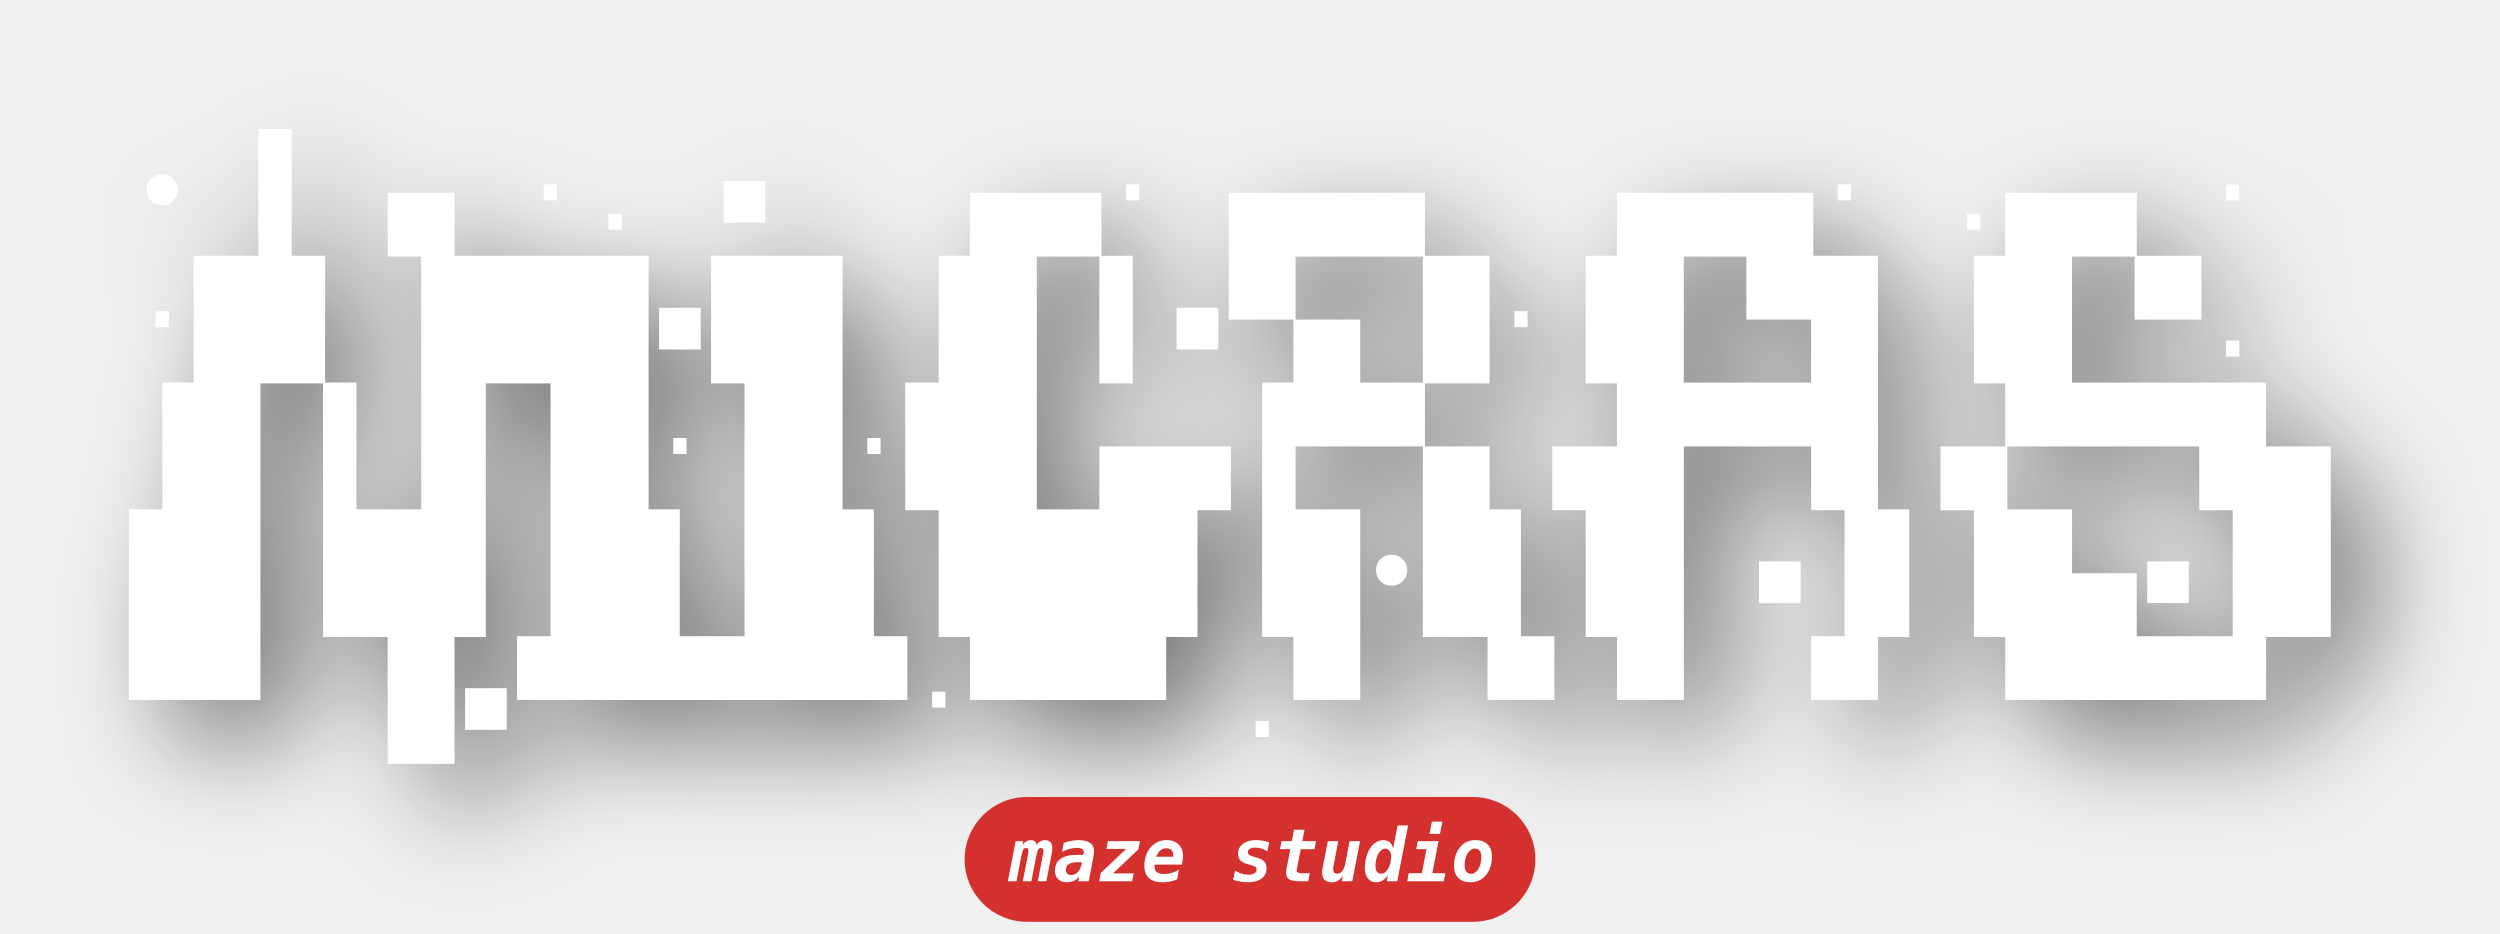
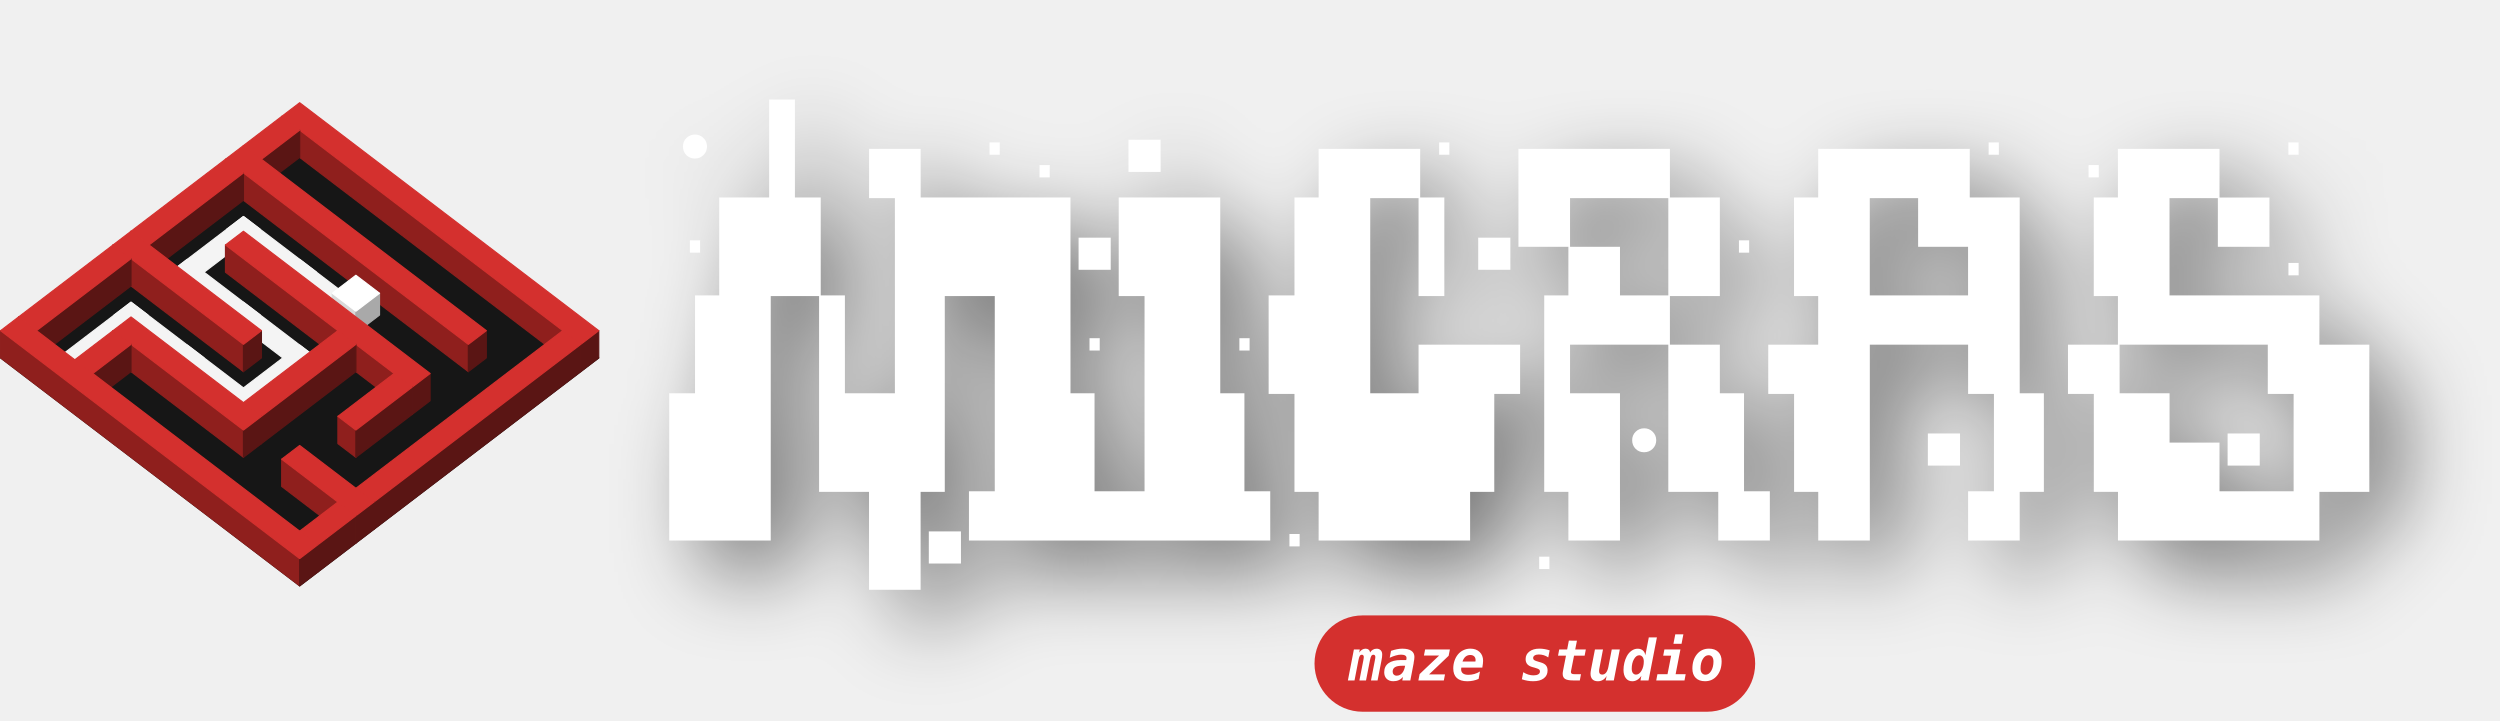
- <svg xmlns="http://www.w3.org/2000/svg" width="585.92" height="218.68" viewBox="0 0 585.92 218.68" role="img" aria-label="MICRAS maze studio">
-   <defs>
-     <filter style="color-interpolation-filters:sRGB" id="shadow" x="-0.059" y="-0.203" width="1.135" height="1.47">
-       <feFlood result="flood" in="SourceGraphic" flood-opacity="0.498" flood-color="rgb(0,0,0)" />
-       <feGaussianBlur result="blur" in="SourceGraphic" stdDeviation="8" />
-       <feOffset result="offset" in="blur" dx="6" dy="6" />
-       <feComposite result="comp1" operator="in" in="flood" in2="offset" />
-       <feComposite result="comp2" operator="over" in="SourceGraphic" in2="comp1" />
-     </filter>
-   </defs>
-   <path fill="#fff" filter="url(#shadow)" transform="matrix(1.574088 0 0 1.574088 -2.91001 -2.741305)" d="m 40.31,20.94 v 18.88 h -9.63 v 18.88 h -4.66 v 18.88 h -4.98 v 19.01 9.38 h 9.95 9.63 V 96.47 77.58 58.83 h 9.32 v 18.75 19.01 h 9.63 v 18.88 h 9.95 V 96.59 h 4.66 V 77.58 58.83 h 4.98 4.66 v 18.75 18.89 h -4.98 v 9.5 h 9.95 9.63 9.63 9.63 9.63 9.63 v -9.5 h -4.98 V 77.58 h -4.66 V 58.7 39.82 h -9.63 -9.95 v 19.01 h 4.98 V 77.71 96.47 h -4.66 -4.98 V 77.58 H 98.42 V 58.7 39.82 h -9.63 -9.63 -9.63 v -9.37 h -9.95 v 9.5 h 4.98 v 18.88 18.75 h -4.66 -4.98 V 58.7 h -4.66 V 39.82 h -4.98 V 20.94 Z m -14.3,6.75 c -0.65,0 -1.2,0.22 -1.65,0.67 -0.45,0.44 -0.67,0.99 -0.67,1.63 0,0.66 0.22,1.21 0.66,1.66 0.45,0.44 0.99,0.66 1.64,0.66 0.65,0 1.2,-0.22 1.66,-0.67 0.45,-0.45 0.68,-1 0.68,-1.65 0,-0.64 -0.23,-1.18 -0.68,-1.63 -0.45,-0.45 -0.99,-0.67 -1.64,-0.67 z m 83.59,1 v 6.2 h 6.2 v -6.2 z m -26.79,0.51 v 2.38 h 1.97 v -2.38 z m 86.7,0 v 2.38 h 1.97 v -2.38 z m 105.96,0 v 2.38 h 1.97 v -2.38 z m 57.8,0 v 2.38 h 1.97 v -2.38 z m -187,1.25 v 9.37 h -4.66 v 18.88 h -4.98 V 77.71 h 4.98 v 18.88 h 4.66 v 9.38 h 9.95 9.63 9.63 v -9.38 h 4.66 V 77.71 h 4.98 v -9.5 h -9.63 -9.95 v 9.37 h -9.32 V 58.7 39.95 h 9.32 v 18.88 h 4.97 V 39.82 h -4.66 v -9.37 h -9.63 z m 38.53,0 v 9.38 0.12 9.38 h 9.63 v 9.37 h -4.66 v 18.88 19.01 h 4.66 v 9.38 h 9.95 V 96.47 77.58 h -9.63 V 68.21 h 9.63 9.32 v 9.5 18.88 h 9.63 v 9.38 h 9.95 v -9.5 h -4.98 V 77.58 h -4.66 V 68.21 h -9.63 v -9.38 h 9.63 V 39.82 h -9.63 v -9.37 h -9.63 -9.63 z m 57.8,0 v 9.37 h -4.66 v 19.01 h 4.66 v 9.38 h -9.63 v 9.5 h 4.98 v 18.88 h 4.66 v 9.38 h 9.95 V 96.47 77.58 68.21 h 9.63 9.32 v 9.5 h 4.98 v 18.76 h -4.98 v 9.5 h 9.95 v -9.38 h 4.66 V 77.58 h -4.66 V 58.7 39.82 h -9.63 v -9.37 h -9.63 -9.63 z m 57.8,0 v 9.37 h -4.66 v 19.01 h 4.66 v 9.38 h -9.63 v 9.5 h 4.98 v 18.88 h 4.66 v 9.38 h 9.95 9.63 9.63 9.63 v -9.38 h 9.63 V 77.58 68.21 h -9.63 v -9.51 h -9.95 v 0.01 h -9.32 -9.63 V 39.95 h 9.32 v 9.38 h 9.95 v -9.5 h -9.63 v -9.38 h -9.63 z M 92.45,33.57 v 2.38 h 1.97 v -2.38 z m 202.29,0 v 2.38 h 1.97 v -2.38 z m -99.99,6.38 h 9.63 9.32 V 58.71 h -9.32 v -9.38 h -9.63 z m 57.8,0 h 9.32 v 9.38 h 9.63 v 9.38 h -9.32 -9.63 v -0.01 z M 99.98,47.57 v 6.2 h 6.2 v -6.2 z m 77.06,0 v 6.2 h 6.2 V 47.57 Z M 25.03,48.08 v 2.38 h 1.97 v -2.38 z m 202.29,0 v 2.38 h 1.97 v -2.38 z m 105.96,4.37 v 2.38 h 1.97 V 52.45 Z M 102.09,66.96 v 2.38 h 1.97 V 66.96 Z m 28.9,0 v 2.38 h 1.97 V 66.96 Z m 169.73,1.25 h 9.63 9.63 9.32 v 9.5 h 4.98 v 18.76 h -4.66 -9.63 V 87.09 h -9.63 v -9.51 h -9.63 z m -91.67,16.12 c -0.65,0 -1.2,0.22 -1.65,0.67 -0.45,0.44 -0.67,0.99 -0.67,1.63 -1e-5,0.66 0.22,1.21 0.66,1.66 0.45,0.44 0.99,0.66 1.64,0.66 0.65,0 1.2,-0.22 1.66,-0.67 0.45,-0.45 0.68,-1 0.68,-1.65 0,-0.64 -0.23,-1.18 -0.68,-1.63 -0.45,-0.45 -0.99,-0.67 -1.64,-0.67 z m 54.7,1 v 6.2 h 6.2 v -6.2 z m 57.8,0 v 6.2 h 6.2 v -6.2 z m -250.45,18.88 v 6.2 h 6.2 v -6.2 z m 69.54,0.51 v 2.38 h 1.97 v -2.38 z m 48.16,4.37 v 2.38 h 1.97 v -2.38 z" />
-   <rect fill="#d4302e" x="226.08" y="186.798" width="133.76" height="29.241" rx="14.62" />
-   <path fill="#fff" transform="matrix(0.86 0 0 0.86 227.888 163.536)" d="M 17.52,40.16 q 0.31,-0.62 0.94,-0.99 0.62,-0.37 1.37,-0.37 0.9,0 1.43,0.55 0.53,0.55 0.53,1.49 0,0.46 -0.06,0.94 -0.05,0.47 -0.2,1.2 L 20.16,50 h -2.33 l 1.36,-7.02 q 0.1,-0.5 0.14,-0.79 0.04,-0.3 0.04,-0.45 0,-0.39 -0.18,-0.6 -0.17,-0.21 -0.5,-0.21 -0.47,0 -0.75,0.44 -0.27,0.44 -0.49,1.6 L 16.08,50 h -2.34 l 1.38,-7.02 q 0.08,-0.41 0.12,-0.73 0.05,-0.32 0.05,-0.51 0,-0.39 -0.18,-0.6 -0.18,-0.21 -0.51,-0.21 -0.46,0 -0.73,0.43 -0.26,0.42 -0.49,1.61 L 12.02,50 H 9.68 L 11.8,39.06 h 2.08 l -0.21,1.13 q 0.4,-0.66 0.99,-1.03 0.6,-0.37 1.27,-0.37 0.67,0 1.09,0.37 0.43,0.36 0.51,0.99 z M 28.78,44.82 q -1.68,0 -2.49,0.51 -0.81,0.51 -0.81,1.57 0,0.62 0.39,1.02 0.4,0.4 1.02,0.4 1.15,0 1.93,-0.91 0.78,-0.91 1.06,-2.59 z M 32.92,43.76 31.72,50 h -2.84 l 0.24,-1.22 q -0.65,0.75 -1.5,1.13 -0.84,0.37 -1.91,0.37 -1.47,0 -2.34,-0.85 Q 22.5,48.57 22.5,47.12 q 0,-2.1 1.51,-3.2 1.52,-1.11 4.38,-1.11 h 1.88 l 0.08,-0.48 q 0.01,-0.06 0.01,-0.11 0.01,-0.06 0.01,-0.18 0,-0.56 -0.5,-0.85 -0.5,-0.29 -1.45,-0.29 -0.8,0 -1.82,0.28 -1.01,0.27 -2.16,0.82 l 0.46,-2.44 q 1.1,-0.38 2.08,-0.57 0.99,-0.2 1.88,-0.2 2.12,0 3.21,0.74 1.09,0.74 1.09,2.18 0,0.38 -0.07,0.9 -0.07,0.52 -0.2,1.14 z M 36.94,39.06 h 8.74 l -0.44,2.24 -6.9,6.56 h 5.62 L 43.54,50 H 34.56 L 35,47.76 l 6.9,-6.56 h -5.38 z M 55.82,49.46 q -0.93,0.41 -1.93,0.62 -1.01,0.21 -2.08,0.21 -2.42,0 -3.68,-1.15 -1.26,-1.16 -1.26,-3.39 0,-1.38 0.43,-2.67 0.43,-1.29 1.21,-2.24 0.82,-1 1.95,-1.52 1.13,-0.54 2.44,-0.54 2.04,0 3.27,1.17 1.23,1.17 1.23,3.11 0,0.44 -0.07,1.02 -0.06,0.58 -0.2,1.39 h -7.41 q -0.03,0.17 -0.05,0.31 -0.01,0.15 -0.02,0.29 0,0.97 0.65,1.46 0.65,0.49 1.93,0.49 1.05,0 2.11,-0.3 1.05,-0.3 1.96,-0.88 z m -1.14,-6.14 q 0.04,-0.14 0.05,-0.26 0.02,-0.14 0.02,-0.25 0,-0.83 -0.5,-1.31 -0.5,-0.48 -1.37,-0.48 -0.98,0 -1.67,0.58 -0.69,0.58 -1.08,1.73 z M 80.89,39.4 l -0.49,2.48 q -0.73,-0.52 -1.58,-0.78 -0.85,-0.26 -1.76,-0.26 -0.92,0 -1.46,0.34 -0.54,0.34 -0.54,0.92 0,0.44 0.35,0.71 0.36,0.26 1.62,0.62 l 0.72,0.21 q 1.25,0.36 1.83,1.04 0.58,0.68 0.58,1.8 0,1.78 -1.35,2.79 -1.34,1.01 -3.73,1.01 -1.02,0 -2.03,-0.18 -1.01,-0.17 -1.97,-0.51 l 0.5,-2.5 q 0.84,0.55 1.77,0.84 0.93,0.28 1.84,0.28 1.07,0 1.67,-0.36 0.61,-0.37 0.61,-1.03 0,-0.45 -0.3,-0.7 -0.29,-0.25 -1.59,-0.63 l -0.86,-0.23 q -1.19,-0.35 -1.75,-1.03 -0.56,-0.68 -0.56,-1.78 0,-1.64 1.33,-2.65 1.33,-1.02 3.54,-1.02 0.91,0 1.82,0.16 0.91,0.15 1.81,0.45 z M 90.53,35.96 89.92,39.06 h 3.74 l -0.42,2.2 h -3.74 l -1.02,5.18 q -0.04,0.2 -0.06,0.34 -0.02,0.15 -0.02,0.22 0,0.44 0.29,0.62 0.29,0.18 1.06,0.18 h 2.2 L 91.54,50 h -2.39 q -1.99,0 -2.83,-0.54 -0.83,-0.55 -0.83,-1.81 0,-0.21 0.04,-0.54 0.05,-0.33 0.14,-0.82 l 0.99,-5.04 H 83.85 L 84.27,39.06 h 2.8 l 0.6,-3.11 z M 95.49,46.18 96.88,39.06 h 2.84 l -1.28,6.68 q -0.05,0.26 -0.08,0.52 -0.02,0.25 -0.02,0.5 0,0.57 0.28,0.88 0.28,0.3 0.81,0.3 0.81,0 1.36,-0.68 0.56,-0.68 0.83,-2.03 l 1.19,-6.16 h 2.84 L 103.54,50 h -2.86 l 0.32,-1.62 q -0.43,0.88 -1.26,1.4 -0.83,0.51 -1.82,0.51 -1.26,0 -1.93,-0.68 -0.67,-0.69 -0.67,-1.98 0,-0.27 0.04,-0.62 0.04,-0.35 0.13,-0.81 z M 112.51,41.12 q -1.08,0 -1.87,1.39 -0.78,1.38 -0.78,3.35 0,0.99 0.4,1.53 0.41,0.55 1.12,0.55 1.11,0 1.92,-1.35 0.82,-1.36 0.82,-3.29 0,-1.02 -0.44,-1.59 -0.44,-0.59 -1.18,-0.59 z m 2.16,-0.02 1.22,-6.3 H 118.75 L 115.79,50 h -2.84 l 0.3,-1.62 q -0.64,0.94 -1.46,1.43 -0.8,0.48 -1.73,0.48 -1.43,0 -2.27,-1.07 -0.83,-1.07 -0.83,-2.93 0,-1.26 0.3,-2.51 0.3,-1.26 0.85,-2.3 0.67,-1.26 1.7,-1.97 1.03,-0.71 2.17,-0.71 1.09,0 1.81,0.62 0.72,0.62 0.87,1.7 z M 121.39,39.06 h 5.66 l -1.7,8.74 h 3.55 L 128.49,50 h -9.98 l 0.42,-2.2 h 3.56 l 1.28,-6.54 h -2.8 z m 3.84,-5.32 h 2.86 l -0.65,3.34 h -2.86 z M 138.71,43.32 q 0,-1.06 -0.46,-1.64 -0.45,-0.58 -1.28,-0.58 -1.2,0 -2.01,1.33 -0.81,1.33 -0.81,3.33 0,1.04 0.47,1.63 0.48,0.59 1.29,0.59 1.18,0 1.99,-1.33 0.81,-1.34 0.81,-3.33 z m -7.44,2.52 q 0,-3.14 1.62,-5.1 1.63,-1.96 4.24,-1.96 2.1,0 3.28,1.18 1.18,1.17 1.18,3.26 0,3.15 -1.63,5.11 -1.62,1.95 -4.23,1.95 -2.1,0 -3.28,-1.17 -1.18,-1.18 -1.18,-3.27 z" />
+ <svg xmlns="http://www.w3.org/2000/svg" width="758.84" height="218.68" viewBox="0 0 758.84 218.68" role="img" aria-label="MICRAS maze studio">
+   <svg x="0" y="31" width="181.92" height="147" viewBox="0 0 420.813 340.042">
+     <defs id="defs126" />
+     <g id="g120" transform="translate(-45.59349,-85.97753)">
+       <g transform="matrix(45.582,0,0,45.582,256,115.15)" id="g118">
+         <polygon fill="#161616" stroke="#161616" stroke-width="0.018" stroke-linejoin="round" points="0,6.811 -4.607,3.3 0,-0.211 4.607,3.3 " id="polygon2" />
+         <polygon fill="#f4f4f4" stroke="#f4f4f4" stroke-width="0.018" stroke-linejoin="round" points="-3.464,3.498 -3.724,3.3 -2.598,2.442 -2.338,2.64 " id="polygon4" />
+         <polygon fill="#f4f4f4" stroke="#f4f4f4" stroke-width="0.018" stroke-linejoin="round" points="-1.732,3.498 -2.858,2.64 -2.598,2.442 -1.472,3.3 " id="polygon6" />
+         <polygon fill="#f4f4f4" stroke="#f4f4f4" stroke-width="0.018" stroke-linejoin="round" points="-0.866,4.158 -1.992,3.3 -1.732,3.102 -0.606,3.96 " id="polygon8" />
+         <polygon fill="#f4f4f4" stroke="#f4f4f4" stroke-width="0.018" stroke-linejoin="round" points="-0.866,4.158 -1.126,3.96 0,3.102 0.26,3.3 " id="polygon10" />
+         <polygon fill="#f4f4f4" stroke="#f4f4f4" stroke-width="0.018" stroke-linejoin="round" points="0,3.498 -1.126,2.64 -0.866,2.442 0.26,3.3 " id="polygon12" />
+         <polygon fill="#f4f4f4" stroke="#f4f4f4" stroke-width="0.018" stroke-linejoin="round" points="-0.866,2.838 -1.992,1.98 -1.732,1.782 -0.606,2.64 " id="polygon14" />
+         <polygon fill="#f4f4f4" stroke="#f4f4f4" stroke-width="0.018" stroke-linejoin="round" points="-1.732,2.178 -1.992,1.98 -0.866,1.122 -0.606,1.32 " id="polygon16" />
+         <polygon fill="#f4f4f4" stroke="#f4f4f4" stroke-width="0.018" stroke-linejoin="round" points="0,2.178 -1.126,1.32 -0.866,1.122 0.26,1.98 " id="polygon18" />
+         <polygon fill="#f4f4f4" stroke="#f4f4f4" stroke-width="0.018" stroke-linejoin="round" points="0.866,2.838 -0.26,1.98 0,1.782 1.126,2.64 " id="polygon20" />
+         <polygon fill="#8f1f1d" stroke="#8f1f1d" stroke-width="0.018" stroke-linejoin="round" points="4.33,3.091 -0.277,-0.42 -0.277,0 4.33,3.511 " id="polygon22" />
+         <polygon fill="#5a1514" stroke="#5a1514" stroke-width="0.018" stroke-linejoin="round" points="4.33,3.091 4.607,2.88 4.607,3.3 4.33,3.511 " id="polygon24" />
+         <polygon fill="#d4302e" stroke="#d4302e" stroke-width="0.018" stroke-linejoin="round" points="4.33,3.091 -0.277,-0.42 0,-0.631 4.607,2.88 " id="polygon26" />
+         <polygon fill="#8f1f1d" stroke="#8f1f1d" stroke-width="0.018" stroke-linejoin="round" points="-0.589,0.24 -0.866,0.029 -0.866,0.449 -0.589,0.66 " id="polygon28" />
+         <polygon fill="#5a1514" stroke="#5a1514" stroke-width="0.018" stroke-linejoin="round" points="-0.589,0.24 0,-0.209 0,0.211 -0.589,0.66 " id="polygon30" />
+         <polygon fill="#d4302e" stroke="#d4302e" stroke-width="0.018" stroke-linejoin="round" points="-0.589,0.24 -0.866,0.029 -0.277,-0.42 0,-0.209 " id="polygon32" />
+         <polygon fill="#8f1f1d" stroke="#8f1f1d" stroke-width="0.018" stroke-linejoin="round" points="2.598,3.091 -1.143,0.24 -1.143,0.66 2.598,3.511 " id="polygon34" />
+         <polygon fill="#5a1514" stroke="#5a1514" stroke-width="0.018" stroke-linejoin="round" points="2.598,3.091 2.875,2.88 2.875,3.3 2.598,3.511 " id="polygon36" />
+         <polygon fill="#d4302e" stroke="#d4302e" stroke-width="0.018" stroke-linejoin="round" points="2.598,3.091 -1.143,0.24 -0.866,0.029 2.875,2.88 " id="polygon38" />
+         <polygon fill="#8f1f1d" stroke="#8f1f1d" stroke-width="0.018" stroke-linejoin="round" points="-2.321,1.56 -2.598,1.349 -2.598,1.769 -2.321,1.98 " id="polygon40" />
+         <polygon fill="#5a1514" stroke="#5a1514" stroke-width="0.018" stroke-linejoin="round" points="-2.321,1.56 -0.866,0.451 -0.866,0.871 -2.321,1.98 " id="polygon42" />
+         <polygon fill="#d4302e" stroke="#d4302e" stroke-width="0.018" stroke-linejoin="round" points="-2.321,1.56 -2.598,1.349 -1.143,0.24 -0.866,0.451 " id="polygon44" />
+         <polygon fill="#d9d9d9" stroke="#d9d9d9" stroke-width="0.018" stroke-linejoin="round" points="0.866,2.581 0.502,2.304 0.502,2.64 0.866,2.917 " id="polygon46" />
+         <polygon fill="#a9a9a9" stroke="#a9a9a9" stroke-width="0.018" stroke-linejoin="round" points="0.866,2.581 1.23,2.304 1.23,2.64 0.866,2.917 " id="polygon48" />
+         <polygon fill="#ffffff" stroke="#ffffff" stroke-width="0.018" stroke-linejoin="round" points="0.866,2.581 0.502,2.304 0.866,2.027 1.23,2.304 " id="polygon50" />
+         <polygon fill="#8f1f1d" stroke="#8f1f1d" stroke-width="0.018" stroke-linejoin="round" points="1.732,3.751 -1.143,1.56 -1.143,1.98 1.732,4.171 " id="polygon52" />
+         <polygon fill="#5a1514" stroke="#5a1514" stroke-width="0.018" stroke-linejoin="round" points="1.732,3.751 2.009,3.54 2.009,3.96 1.732,4.171 " id="polygon54" />
+         <polygon fill="#d4302e" stroke="#d4302e" stroke-width="0.018" stroke-linejoin="round" points="1.732,3.751 -1.143,1.56 -0.866,1.349 2.009,3.54 " id="polygon56" />
+         <polygon fill="#8f1f1d" stroke="#8f1f1d" stroke-width="0.018" stroke-linejoin="round" points="-0.866,3.091 -2.875,1.56 -2.875,1.98 -0.866,3.511 " id="polygon58" />
+         <polygon fill="#5a1514" stroke="#5a1514" stroke-width="0.018" stroke-linejoin="round" points="-0.866,3.091 -0.589,2.88 -0.589,3.3 -0.866,3.511 " id="polygon60" />
+         <polygon fill="#d4302e" stroke="#d4302e" stroke-width="0.018" stroke-linejoin="round" points="-0.866,3.091 -2.875,1.56 -2.598,1.349 -0.589,2.88 " id="polygon62" />
+         <polygon fill="#8f1f1d" stroke="#8f1f1d" stroke-width="0.018" stroke-linejoin="round" points="-4.053,2.88 -4.33,2.669 -4.33,3.089 -4.053,3.3 " id="polygon64" />
+         <polygon fill="#5a1514" stroke="#5a1514" stroke-width="0.018" stroke-linejoin="round" points="-4.053,2.88 -2.598,1.771 -2.598,2.191 -4.053,3.3 " id="polygon66" />
+         <polygon fill="#d4302e" stroke="#d4302e" stroke-width="0.018" stroke-linejoin="round" points="-4.053,2.88 -4.33,2.669 -2.875,1.56 -2.598,1.771 " id="polygon68" />
+         <polygon fill="#8f1f1d" stroke="#8f1f1d" stroke-width="0.018" stroke-linejoin="round" points="-0.589,4.2 -0.866,3.989 -0.866,4.409 -0.589,4.62 " id="polygon70" />
+         <polygon fill="#5a1514" stroke="#5a1514" stroke-width="0.018" stroke-linejoin="round" points="-0.589,4.2 0.866,3.091 0.866,3.511 -0.589,4.62 " id="polygon72" />
+         <polygon fill="#d4302e" stroke="#d4302e" stroke-width="0.018" stroke-linejoin="round" points="-0.589,4.2 -0.866,3.989 0.589,2.88 0.866,3.091 " id="polygon74" />
+         <polygon fill="#8f1f1d" stroke="#8f1f1d" stroke-width="0.018" stroke-linejoin="round" points="-0.866,4.411 -2.875,2.88 -2.875,3.3 -0.866,4.831 " id="polygon76" />
+         <polygon fill="#5a1514" stroke="#5a1514" stroke-width="0.018" stroke-linejoin="round" points="-0.866,4.411 -0.589,4.2 -0.589,4.62 -0.866,4.831 " id="polygon78" />
+         <polygon fill="#d4302e" stroke="#d4302e" stroke-width="0.018" stroke-linejoin="round" points="-0.866,4.411 -2.875,2.88 -2.598,2.669 -0.589,4.2 " id="polygon80" />
+         <polygon fill="#8f1f1d" stroke="#8f1f1d" stroke-width="0.018" stroke-linejoin="round" points="-3.187,3.54 -3.464,3.329 -3.464,3.749 -3.187,3.96 " id="polygon82" />
+         <polygon fill="#5a1514" stroke="#5a1514" stroke-width="0.018" stroke-linejoin="round" points="-3.187,3.54 -2.598,3.091 -2.598,3.511 -3.187,3.96 " id="polygon84" />
+         <polygon fill="#d4302e" stroke="#d4302e" stroke-width="0.018" stroke-linejoin="round" points="-3.187,3.54 -3.464,3.329 -2.875,2.88 -2.598,3.091 " id="polygon86" />
+         <polygon fill="#8f1f1d" stroke="#8f1f1d" stroke-width="0.018" stroke-linejoin="round" points="0.866,4.411 0.589,4.2 0.589,4.62 0.866,4.831 " id="polygon88" />
+         <polygon fill="#5a1514" stroke="#5a1514" stroke-width="0.018" stroke-linejoin="round" points="0.866,4.411 1.732,3.751 1.732,4.171 0.866,4.831 " id="polygon90" />
+         <polygon fill="#d4302e" stroke="#d4302e" stroke-width="0.018" stroke-linejoin="round" points="0.866,4.411 0.589,4.2 1.455,3.54 1.732,3.751 " id="polygon92" />
+         <polygon fill="#8f1f1d" stroke="#8f1f1d" stroke-width="0.018" stroke-linejoin="round" points="1.143,5.52 0.866,5.309 0.866,5.729 1.143,5.94 " id="polygon94" />
+         <polygon fill="#5a1514" stroke="#5a1514" stroke-width="0.018" stroke-linejoin="round" points="1.143,5.52 4.33,3.091 4.33,3.511 1.143,5.94 " id="polygon96" />
+         <polygon fill="#d4302e" stroke="#d4302e" stroke-width="0.018" stroke-linejoin="round" points="1.143,5.52 0.866,5.309 4.053,2.88 4.33,3.091 " id="polygon98" />
+         <polygon fill="#8f1f1d" stroke="#8f1f1d" stroke-width="0.018" stroke-linejoin="round" points="0.866,5.731 -0.277,4.86 -0.277,5.28 0.866,6.151 " id="polygon100" />
+         <polygon fill="#5a1514" stroke="#5a1514" stroke-width="0.018" stroke-linejoin="round" points="0.866,5.731 1.143,5.52 1.143,5.94 0.866,6.151 " id="polygon102" />
+         <polygon fill="#d4302e" stroke="#d4302e" stroke-width="0.018" stroke-linejoin="round" points="0.866,5.731 -0.277,4.86 0,4.649 1.143,5.52 " id="polygon104" />
+         <polygon fill="#8f1f1d" stroke="#8f1f1d" stroke-width="0.018" stroke-linejoin="round" points="0.277,6.18 0,5.969 0,6.389 0.277,6.6 " id="polygon106" />
+         <polygon fill="#5a1514" stroke="#5a1514" stroke-width="0.018" stroke-linejoin="round" points="0.277,6.18 0.866,5.731 0.866,6.151 0.277,6.6 " id="polygon108" />
+         <polygon fill="#d4302e" stroke="#d4302e" stroke-width="0.018" stroke-linejoin="round" points="0.277,6.18 0,5.969 0.589,5.52 0.866,5.731 " id="polygon110" />
+         <polygon fill="#8f1f1d" stroke="#8f1f1d" stroke-width="0.018" stroke-linejoin="round" points="0,6.391 -4.607,2.88 -4.607,3.3 0,6.811 " id="polygon112" />
+         <polygon fill="#5a1514" stroke="#5a1514" stroke-width="0.018" stroke-linejoin="round" points="0,6.391 0.277,6.18 0.277,6.6 0,6.811 " id="polygon114" />
+         <polygon fill="#d4302e" stroke="#d4302e" stroke-width="0.018" stroke-linejoin="round" points="0,6.391 -4.607,2.88 -4.33,2.669 0.277,6.18 " id="polygon116" />
+       </g>
+     </g>
+   </svg>
+   <svg x="172.92" y="0" width="585.92" height="218.68" viewBox="0 0 585.92 218.68">
+     <defs>
+       <filter style="color-interpolation-filters:sRGB" id="shadow" x="-0.059" y="-0.203" width="1.135" height="1.47">
+         <feFlood result="flood" in="SourceGraphic" flood-opacity="0.498" flood-color="rgb(0,0,0)" />
+         <feGaussianBlur result="blur" in="SourceGraphic" stdDeviation="8" />
+         <feOffset result="offset" in="blur" dx="6" dy="6" />
+         <feComposite result="comp1" operator="in" in="flood" in2="offset" />
+         <feComposite result="comp2" operator="over" in="SourceGraphic" in2="comp1" />
+       </filter>
+     </defs>
+     <path fill="#fff" filter="url(#shadow)" transform="matrix(1.574088 0 0 1.574088 -2.91001 -2.741305)" d="m 40.31,20.94 v 18.88 h -9.63 v 18.88 h -4.66 v 18.88 h -4.98 v 19.01 9.38 h 9.95 9.63 V 96.47 77.58 58.83 h 9.32 v 18.75 19.01 h 9.63 v 18.88 h 9.95 V 96.59 h 4.66 V 77.58 58.83 h 4.98 4.66 v 18.75 18.89 h -4.98 v 9.5 h 9.95 9.63 9.63 9.63 9.63 9.63 v -9.5 h -4.98 V 77.58 h -4.66 V 58.7 39.82 h -9.63 -9.95 v 19.01 h 4.98 V 77.71 96.47 h -4.66 -4.98 V 77.58 H 98.42 V 58.7 39.82 h -9.63 -9.63 -9.63 v -9.37 h -9.95 v 9.5 h 4.98 v 18.88 18.75 h -4.66 -4.98 V 58.7 h -4.66 V 39.82 h -4.98 V 20.94 Z m -14.3,6.75 c -0.65,0 -1.2,0.22 -1.65,0.67 -0.45,0.44 -0.67,0.99 -0.67,1.63 0,0.66 0.22,1.21 0.66,1.66 0.45,0.44 0.99,0.66 1.64,0.66 0.65,0 1.2,-0.22 1.66,-0.67 0.45,-0.45 0.68,-1 0.68,-1.65 0,-0.64 -0.23,-1.18 -0.68,-1.63 -0.45,-0.45 -0.99,-0.67 -1.64,-0.67 z m 83.59,1 v 6.2 h 6.2 v -6.2 z m -26.79,0.51 v 2.38 h 1.97 v -2.38 z m 86.7,0 v 2.38 h 1.97 v -2.38 z m 105.96,0 v 2.38 h 1.97 v -2.38 z m 57.8,0 v 2.38 h 1.97 v -2.38 z m -187,1.25 v 9.37 h -4.66 v 18.88 h -4.98 V 77.71 h 4.98 v 18.88 h 4.66 v 9.38 h 9.95 9.63 9.63 v -9.38 h 4.66 V 77.71 h 4.98 v -9.5 h -9.63 -9.95 v 9.37 h -9.32 V 58.7 39.95 h 9.32 v 18.88 h 4.97 V 39.82 h -4.66 v -9.37 h -9.63 z m 38.53,0 v 9.38 0.12 9.38 h 9.63 v 9.37 h -4.66 v 18.88 19.01 h 4.66 v 9.38 h 9.95 V 96.47 77.58 h -9.63 V 68.21 h 9.63 9.32 v 9.5 18.88 h 9.63 v 9.38 h 9.95 v -9.5 h -4.98 V 77.58 h -4.66 V 68.21 h -9.63 v -9.38 h 9.63 V 39.82 h -9.63 v -9.37 h -9.63 -9.63 z m 57.8,0 v 9.37 h -4.66 v 19.01 h 4.66 v 9.38 h -9.63 v 9.5 h 4.98 v 18.88 h 4.66 v 9.38 h 9.95 V 96.47 77.58 68.21 h 9.63 9.32 v 9.5 h 4.98 v 18.76 h -4.98 v 9.5 h 9.95 v -9.38 h 4.66 V 77.58 h -4.66 V 58.7 39.82 h -9.63 v -9.37 h -9.63 -9.63 z m 57.8,0 v 9.37 h -4.66 v 19.01 h 4.66 v 9.38 h -9.63 v 9.5 h 4.98 v 18.88 h 4.66 v 9.38 h 9.95 9.63 9.63 9.63 v -9.38 h 9.63 V 77.58 68.21 h -9.63 v -9.51 h -9.95 v 0.01 h -9.32 -9.63 V 39.95 h 9.32 v 9.38 h 9.95 v -9.5 h -9.63 v -9.38 h -9.63 z M 92.45,33.57 v 2.38 h 1.97 v -2.38 z m 202.29,0 v 2.38 h 1.97 v -2.38 z m -99.99,6.38 h 9.63 9.32 V 58.71 h -9.32 v -9.38 h -9.63 z m 57.8,0 h 9.32 v 9.38 h 9.63 v 9.38 h -9.32 -9.63 v -0.01 z M 99.98,47.57 v 6.2 h 6.2 v -6.2 z m 77.06,0 v 6.2 h 6.2 V 47.57 Z M 25.03,48.08 v 2.38 h 1.97 v -2.38 z m 202.29,0 v 2.38 h 1.97 v -2.38 z m 105.96,4.37 v 2.38 h 1.97 V 52.45 Z M 102.09,66.96 v 2.38 h 1.97 V 66.96 Z m 28.9,0 v 2.38 h 1.97 V 66.96 Z m 169.73,1.25 h 9.63 9.63 9.32 v 9.5 h 4.98 v 18.76 h -4.66 -9.63 V 87.09 h -9.63 v -9.51 h -9.63 z m -91.67,16.12 c -0.65,0 -1.2,0.22 -1.65,0.67 -0.45,0.44 -0.67,0.99 -0.67,1.63 -1e-5,0.66 0.22,1.21 0.66,1.66 0.45,0.44 0.99,0.66 1.64,0.66 0.65,0 1.2,-0.22 1.66,-0.67 0.45,-0.45 0.68,-1 0.68,-1.65 0,-0.64 -0.23,-1.18 -0.68,-1.63 -0.45,-0.45 -0.99,-0.67 -1.64,-0.67 z m 54.7,1 v 6.2 h 6.2 v -6.2 z m 57.8,0 v 6.2 h 6.2 v -6.2 z m -250.45,18.88 v 6.2 h 6.2 v -6.2 z m 69.54,0.51 v 2.38 h 1.97 v -2.38 z m 48.16,4.37 v 2.38 h 1.97 v -2.38 z" />
+     <rect fill="#d4302e" x="226.08" y="186.798" width="133.76" height="29.241" rx="14.62" />
+     <path fill="#fff" transform="matrix(0.86 0 0 0.86 227.888 163.536)" d="M 17.52,40.16 q 0.31,-0.62 0.94,-0.99 0.62,-0.37 1.37,-0.37 0.9,0 1.43,0.55 0.53,0.55 0.53,1.49 0,0.46 -0.06,0.94 -0.05,0.47 -0.2,1.2 L 20.16,50 h -2.33 l 1.36,-7.02 q 0.1,-0.5 0.14,-0.79 0.04,-0.3 0.04,-0.45 0,-0.39 -0.18,-0.6 -0.17,-0.21 -0.5,-0.21 -0.47,0 -0.75,0.44 -0.27,0.44 -0.49,1.6 L 16.08,50 h -2.34 l 1.38,-7.02 q 0.08,-0.41 0.12,-0.73 0.05,-0.32 0.05,-0.51 0,-0.39 -0.18,-0.6 -0.18,-0.21 -0.51,-0.21 -0.46,0 -0.73,0.43 -0.26,0.42 -0.49,1.61 L 12.02,50 H 9.68 L 11.8,39.06 h 2.08 l -0.21,1.13 q 0.4,-0.66 0.99,-1.03 0.6,-0.37 1.27,-0.37 0.67,0 1.09,0.37 0.43,0.36 0.51,0.99 z M 28.78,44.82 q -1.68,0 -2.49,0.51 -0.81,0.51 -0.81,1.57 0,0.62 0.39,1.02 0.4,0.4 1.02,0.4 1.15,0 1.93,-0.91 0.78,-0.91 1.06,-2.59 z M 32.92,43.76 31.72,50 h -2.84 l 0.24,-1.22 q -0.65,0.75 -1.5,1.13 -0.84,0.37 -1.91,0.37 -1.47,0 -2.34,-0.85 Q 22.5,48.57 22.5,47.12 q 0,-2.1 1.51,-3.2 1.52,-1.11 4.38,-1.11 h 1.88 l 0.08,-0.48 q 0.01,-0.06 0.01,-0.11 0.01,-0.06 0.01,-0.18 0,-0.56 -0.5,-0.85 -0.5,-0.29 -1.45,-0.29 -0.8,0 -1.82,0.28 -1.01,0.27 -2.16,0.82 l 0.46,-2.44 q 1.1,-0.38 2.08,-0.57 0.99,-0.2 1.88,-0.2 2.12,0 3.21,0.74 1.09,0.74 1.09,2.18 0,0.38 -0.07,0.9 -0.07,0.52 -0.2,1.14 z M 36.94,39.06 h 8.74 l -0.44,2.24 -6.9,6.56 h 5.62 L 43.54,50 H 34.56 L 35,47.76 l 6.9,-6.56 h -5.38 z M 55.82,49.46 q -0.93,0.41 -1.93,0.62 -1.01,0.21 -2.08,0.21 -2.42,0 -3.68,-1.15 -1.26,-1.16 -1.26,-3.39 0,-1.38 0.43,-2.67 0.43,-1.29 1.21,-2.24 0.82,-1 1.95,-1.52 1.13,-0.54 2.44,-0.54 2.04,0 3.27,1.17 1.23,1.17 1.23,3.11 0,0.44 -0.07,1.02 -0.06,0.58 -0.2,1.39 h -7.41 q -0.03,0.17 -0.05,0.31 -0.01,0.15 -0.02,0.29 0,0.97 0.65,1.46 0.65,0.49 1.93,0.49 1.05,0 2.11,-0.3 1.05,-0.3 1.96,-0.88 z m -1.14,-6.14 q 0.04,-0.14 0.05,-0.26 0.02,-0.14 0.02,-0.25 0,-0.83 -0.5,-1.31 -0.5,-0.48 -1.37,-0.48 -0.98,0 -1.67,0.58 -0.69,0.58 -1.08,1.73 z M 80.89,39.4 l -0.49,2.48 q -0.73,-0.52 -1.58,-0.78 -0.85,-0.26 -1.76,-0.26 -0.92,0 -1.46,0.34 -0.54,0.34 -0.54,0.92 0,0.44 0.35,0.71 0.36,0.26 1.62,0.62 l 0.72,0.21 q 1.25,0.36 1.83,1.04 0.58,0.68 0.58,1.8 0,1.78 -1.35,2.79 -1.34,1.01 -3.73,1.01 -1.02,0 -2.03,-0.18 -1.01,-0.17 -1.97,-0.51 l 0.5,-2.5 q 0.84,0.55 1.77,0.84 0.93,0.28 1.84,0.28 1.07,0 1.67,-0.36 0.61,-0.37 0.61,-1.03 0,-0.45 -0.3,-0.7 -0.29,-0.25 -1.59,-0.63 l -0.86,-0.23 q -1.19,-0.35 -1.75,-1.03 -0.56,-0.68 -0.56,-1.78 0,-1.64 1.33,-2.65 1.33,-1.02 3.54,-1.02 0.91,0 1.82,0.16 0.91,0.15 1.81,0.45 z M 90.53,35.96 89.92,39.06 h 3.74 l -0.42,2.2 h -3.74 l -1.02,5.18 q -0.04,0.2 -0.06,0.34 -0.02,0.15 -0.02,0.22 0,0.44 0.29,0.62 0.29,0.18 1.06,0.18 h 2.2 L 91.54,50 h -2.39 q -1.99,0 -2.83,-0.54 -0.83,-0.55 -0.83,-1.81 0,-0.21 0.04,-0.54 0.05,-0.33 0.14,-0.82 l 0.99,-5.04 H 83.85 L 84.27,39.06 h 2.8 l 0.6,-3.11 z M 95.49,46.18 96.88,39.06 h 2.84 l -1.28,6.68 q -0.05,0.26 -0.08,0.52 -0.02,0.25 -0.02,0.5 0,0.57 0.28,0.88 0.28,0.3 0.81,0.3 0.81,0 1.36,-0.68 0.56,-0.68 0.83,-2.03 l 1.19,-6.16 h 2.84 L 103.54,50 h -2.86 l 0.32,-1.62 q -0.43,0.88 -1.26,1.4 -0.83,0.51 -1.82,0.51 -1.26,0 -1.93,-0.68 -0.67,-0.69 -0.67,-1.98 0,-0.27 0.04,-0.62 0.04,-0.35 0.13,-0.81 z M 112.51,41.12 q -1.08,0 -1.87,1.39 -0.78,1.38 -0.78,3.35 0,0.99 0.4,1.53 0.41,0.55 1.12,0.55 1.11,0 1.92,-1.35 0.82,-1.36 0.82,-3.29 0,-1.02 -0.44,-1.59 -0.44,-0.59 -1.18,-0.59 z m 2.16,-0.02 1.22,-6.3 H 118.75 L 115.79,50 h -2.84 l 0.3,-1.62 q -0.64,0.94 -1.46,1.43 -0.8,0.48 -1.73,0.48 -1.43,0 -2.27,-1.07 -0.83,-1.07 -0.83,-2.93 0,-1.26 0.3,-2.51 0.3,-1.26 0.85,-2.3 0.67,-1.26 1.7,-1.97 1.03,-0.71 2.17,-0.71 1.09,0 1.81,0.62 0.72,0.62 0.87,1.7 z M 121.39,39.06 h 5.66 l -1.7,8.74 h 3.55 L 128.49,50 h -9.98 l 0.42,-2.2 h 3.56 l 1.28,-6.54 h -2.8 z m 3.84,-5.32 h 2.86 l -0.65,3.34 h -2.86 z M 138.71,43.32 q 0,-1.06 -0.46,-1.64 -0.45,-0.58 -1.28,-0.58 -1.2,0 -2.01,1.33 -0.81,1.33 -0.81,3.33 0,1.04 0.47,1.63 0.48,0.59 1.29,0.59 1.18,0 1.99,-1.33 0.81,-1.34 0.81,-3.33 z m -7.44,2.52 q 0,-3.14 1.62,-5.1 1.63,-1.96 4.24,-1.96 2.1,0 3.28,1.18 1.18,1.17 1.18,3.26 0,3.15 -1.63,5.11 -1.62,1.95 -4.23,1.95 -2.1,0 -3.28,-1.17 -1.18,-1.18 -1.18,-3.27 z" />
+   </svg>
</svg>
